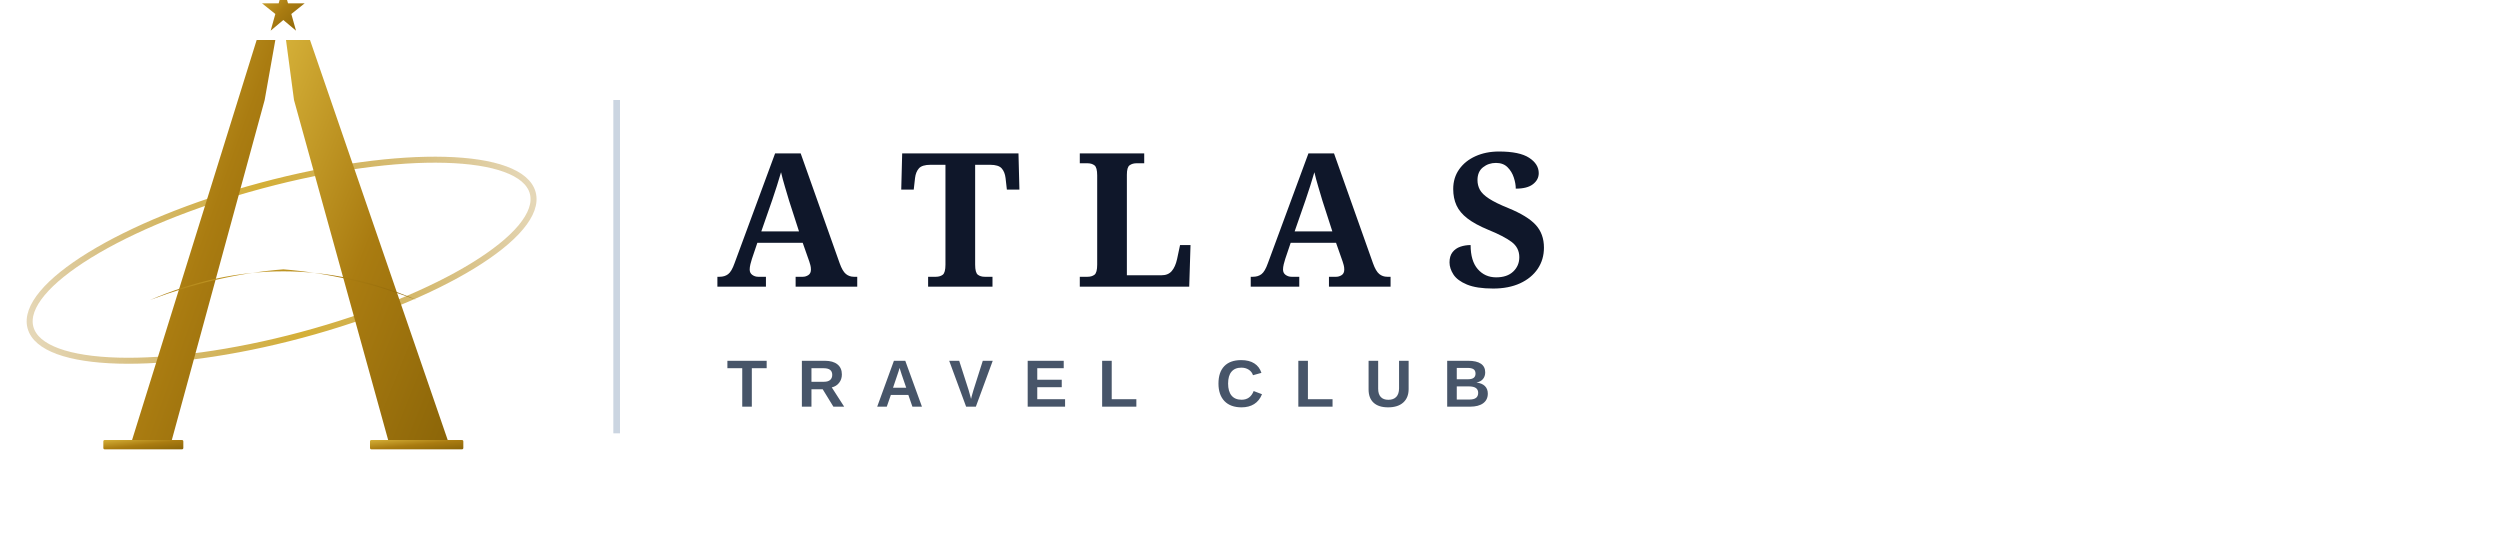
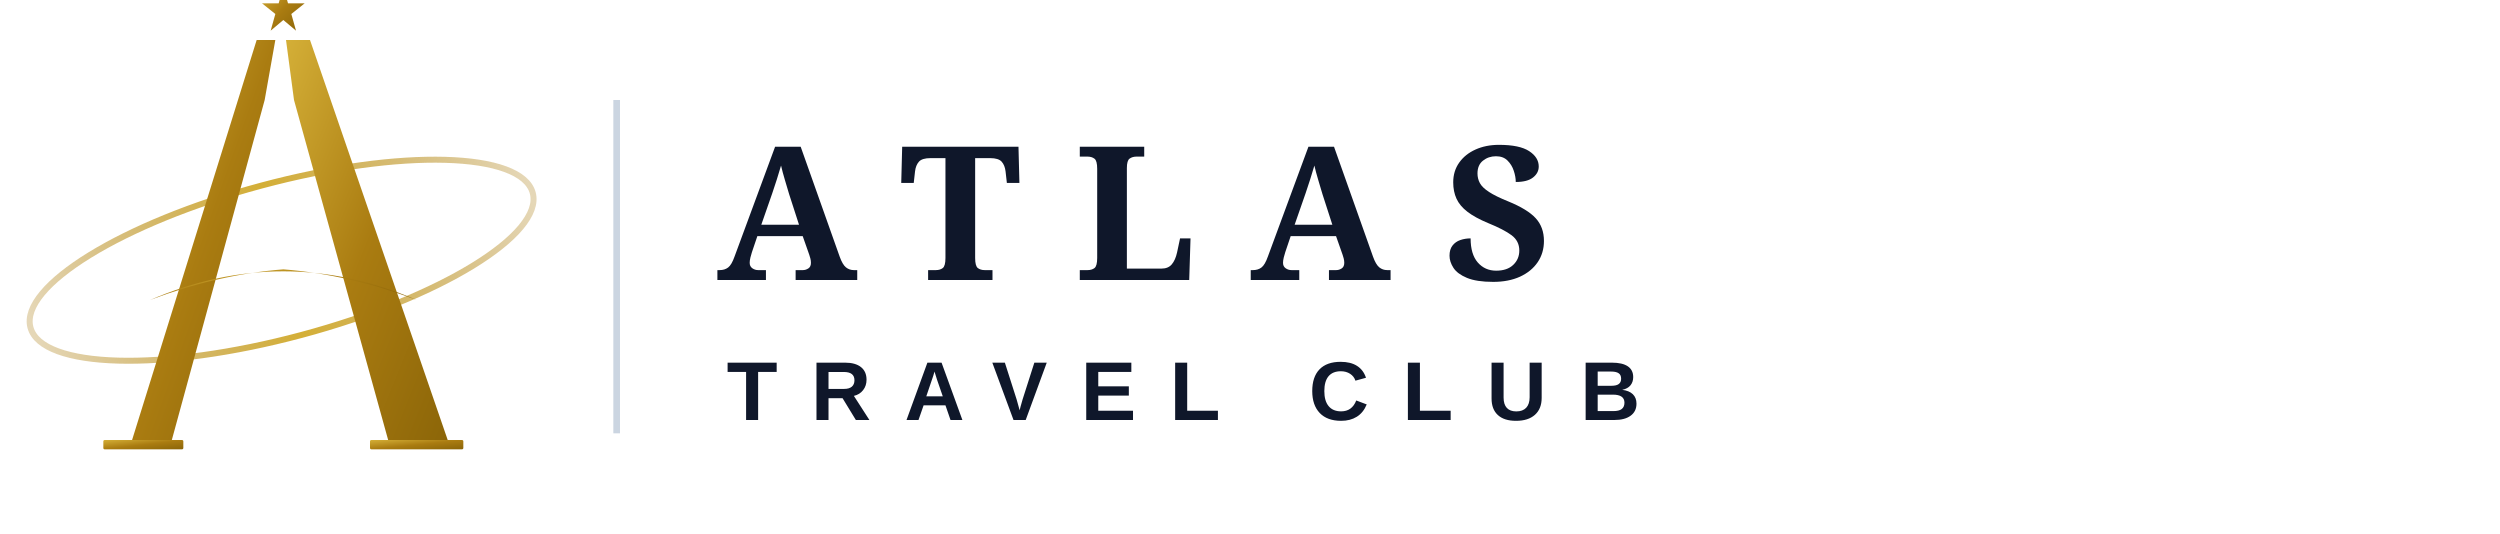
<svg xmlns="http://www.w3.org/2000/svg" viewBox="0 0 750 160" width="100%" height="100%">
  <defs>
    <linearGradient id="hAtlasGoldLight" x1="0%" y1="0%" x2="100%" y2="100%">
      <stop offset="0%" stop-color="#D4AF37" />
      <stop offset="50%" stop-color="#AA7C11" />
      <stop offset="100%" stop-color="#8B6508" />
    </linearGradient>
    <linearGradient id="hAtlasOrbitLight" x1="0%" y1="0%" x2="100%" y2="0%">
      <stop offset="0%" stop-color="#AA7C11" stop-opacity="0.3" />
      <stop offset="50%" stop-color="#D4AF37" />
      <stop offset="100%" stop-color="#AA7C11" stop-opacity="0.3" />
    </linearGradient>
  </defs>
  <g transform="translate(85, 80) scale(0.40)">
    <ellipse cx="0" cy="-5" rx="195" ry="58" fill="none" stroke="url(#hAtlasOrbitLight)" stroke-width="4.5" transform="rotate(-15)" />
    <polygon points="-6,-170 -20,-170 -115,135 -85,135 -14,-125" fill="url(#hAtlasGoldLight)" />
    <rect x="-135" y="130" width="60" height="7" rx="1" fill="url(#hAtlasGoldLight)" />
    <polygon points="2,-170 20,-170 125,135 80,135 8,-125" fill="url(#hAtlasGoldLight)" />
    <rect x="65" y="130" width="70" height="7" rx="1" fill="url(#hAtlasGoldLight)" />
    <g transform="translate(0, -192)">
      <polygon points="0,-18 3.5,-5.5 16,-5.5 6,2.5 9.5,15 0,7 -9.5,15 -6,2.5 -16,-5.5 -3.5,-5.5" fill="url(#hAtlasGoldLight)" />
    </g>
    <path d="M -100,25 Q 0,-18 100,25 Q 50,6 0,2 Q -50,6 -100,25 Z" fill="url(#hAtlasGoldLight)" />
  </g>
  <line x1="185" y1="30" x2="185" y2="130" stroke="#CBD5E1" stroke-width="2" />
-   <text x="215" y="86" font-family="'Cinzel', 'Trajan Pro', 'Didot', serif" font-size="56" font-weight="800" letter-spacing="16" fill="#0F172A">ATLAS</text>
-   <text x="218" y="122" font-family="'Montserrat', 'Helvetica Neue', 'Arial', sans-serif" font-size="20" font-weight="800" letter-spacing="9" fill="#475569">TRAVEL CLUB</text>
+   <text x="215" y="84" font-family="'Cinzel', 'Trajan Pro', 'Didot', serif" font-size="56" font-weight="900" letter-spacing="16" fill="#0F172A">ATLAS</text>
+   <text x="218" y="126" font-family="'Montserrat', 'Helvetica Neue', 'Arial', sans-serif" font-size="25" font-weight="900" letter-spacing="10" fill="#0F172A">TRAVEL CLUB</text>
</svg>
